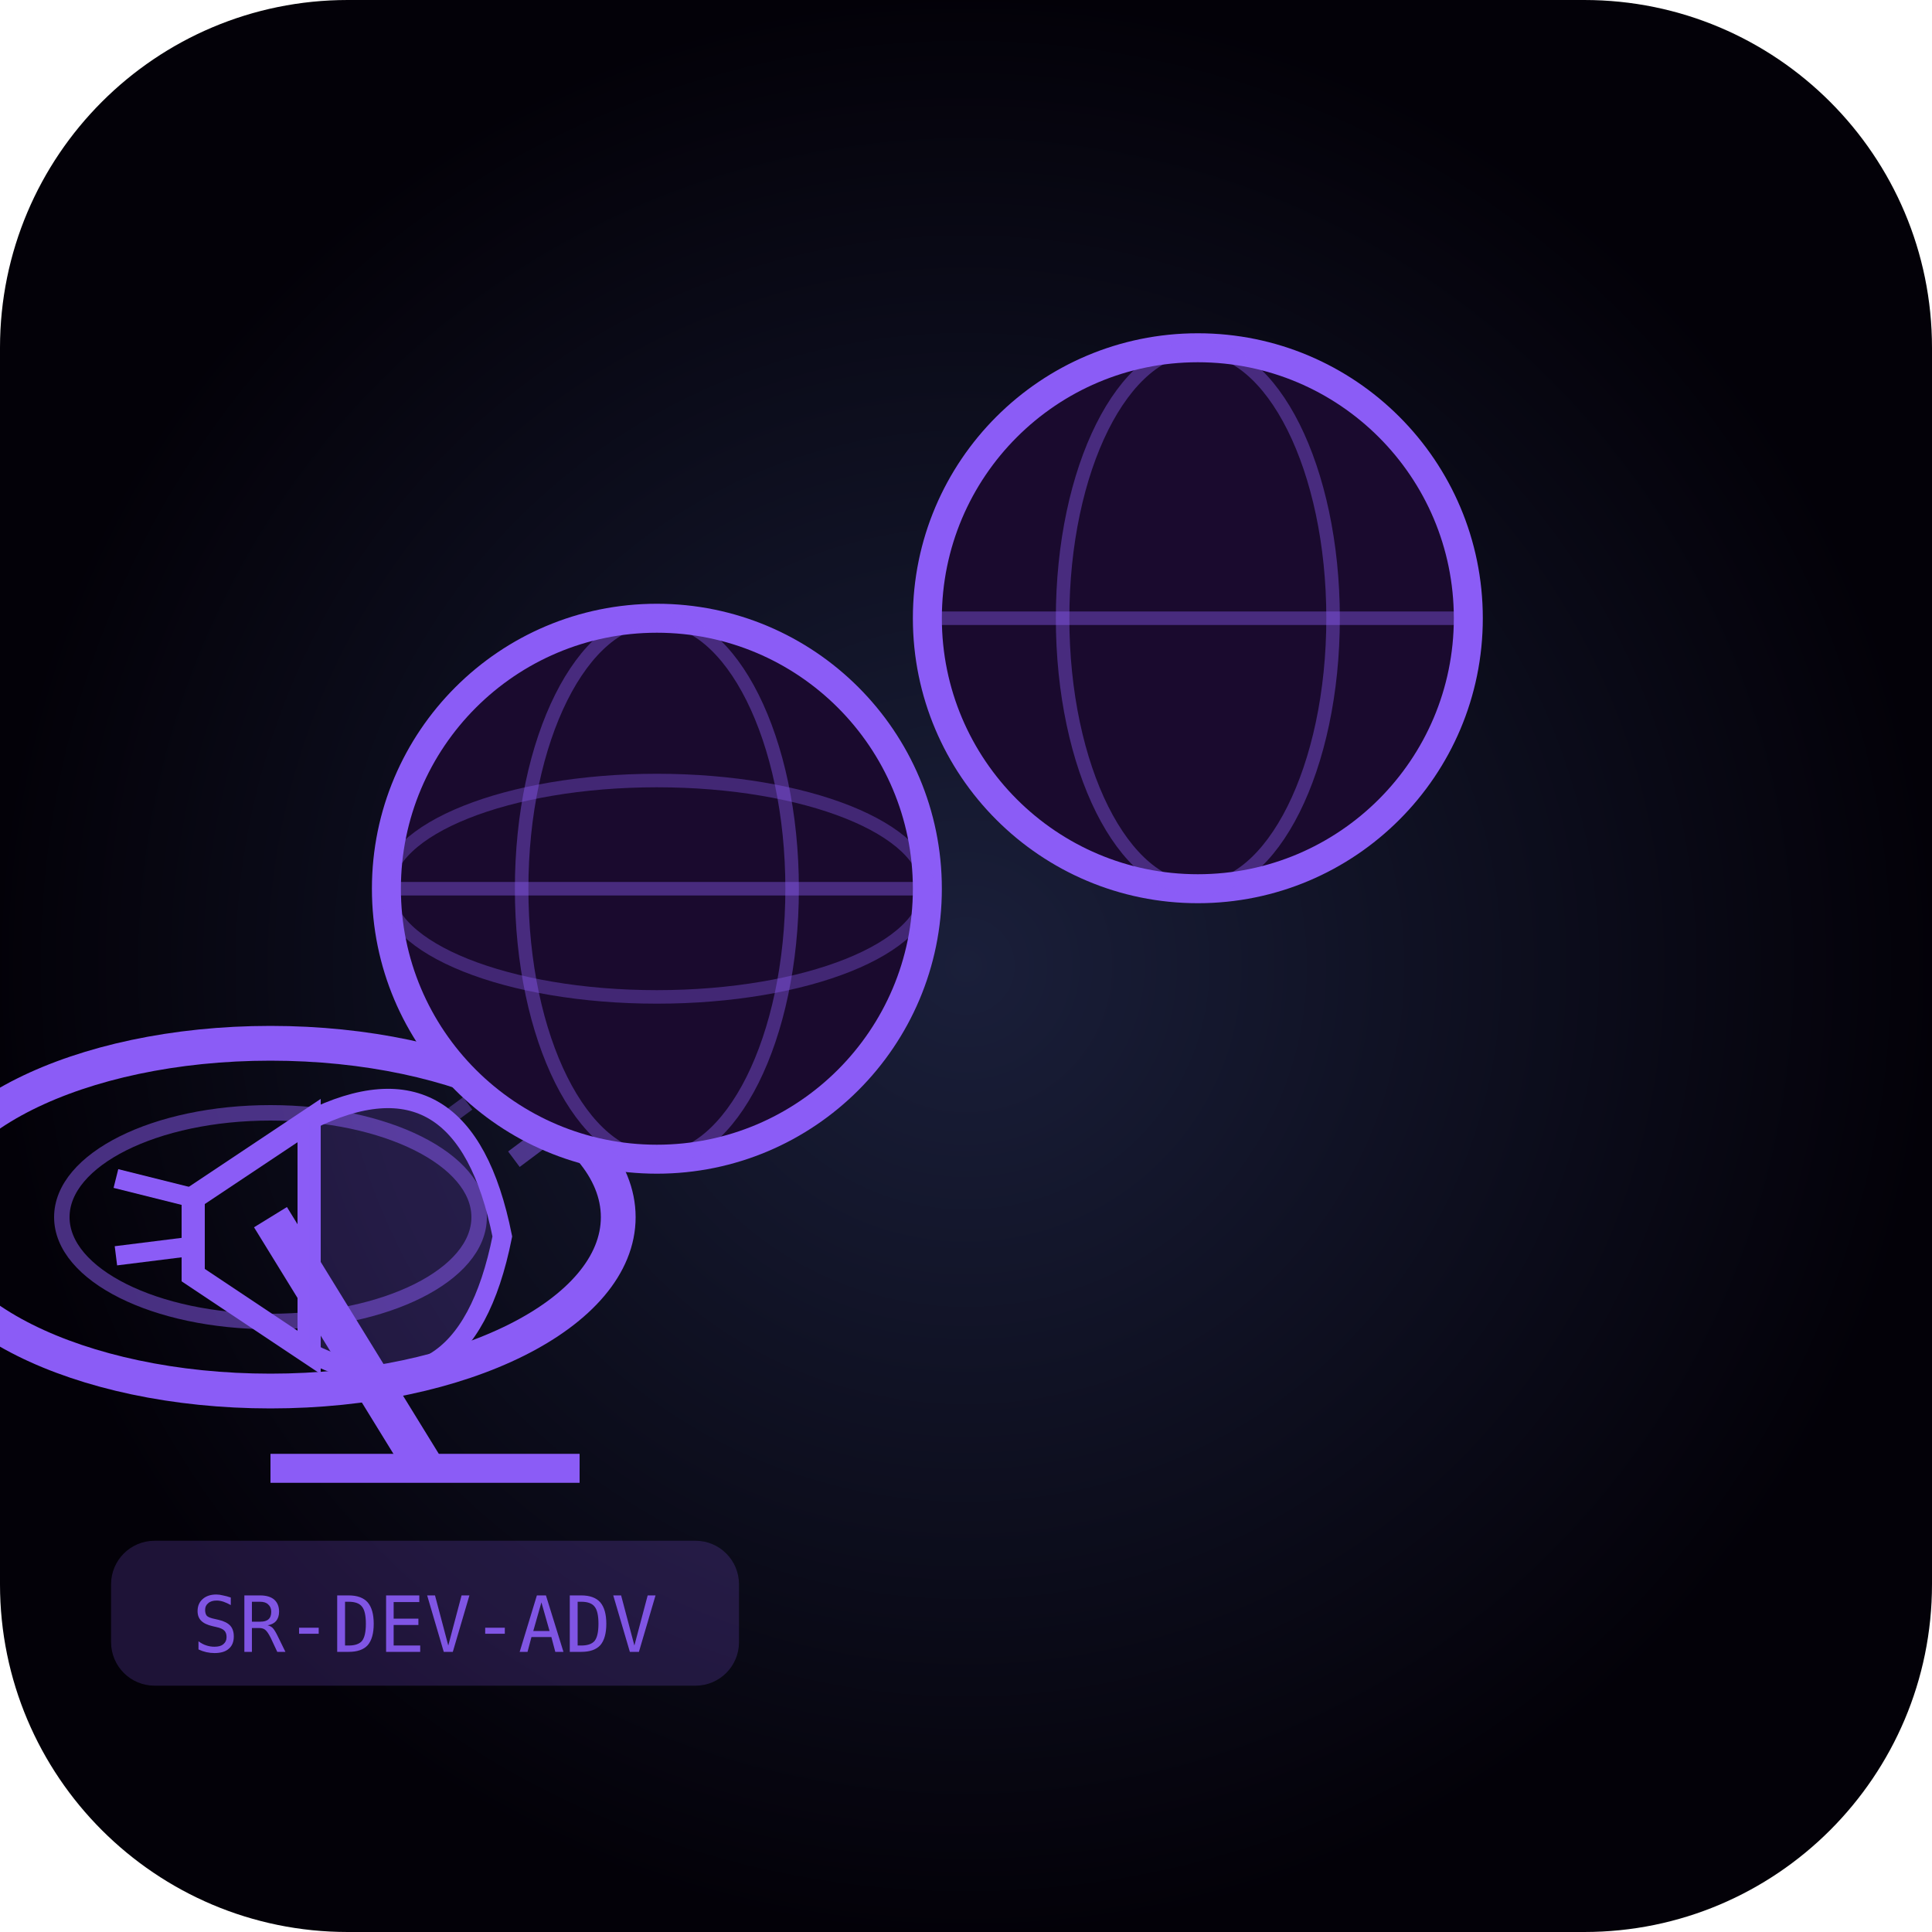
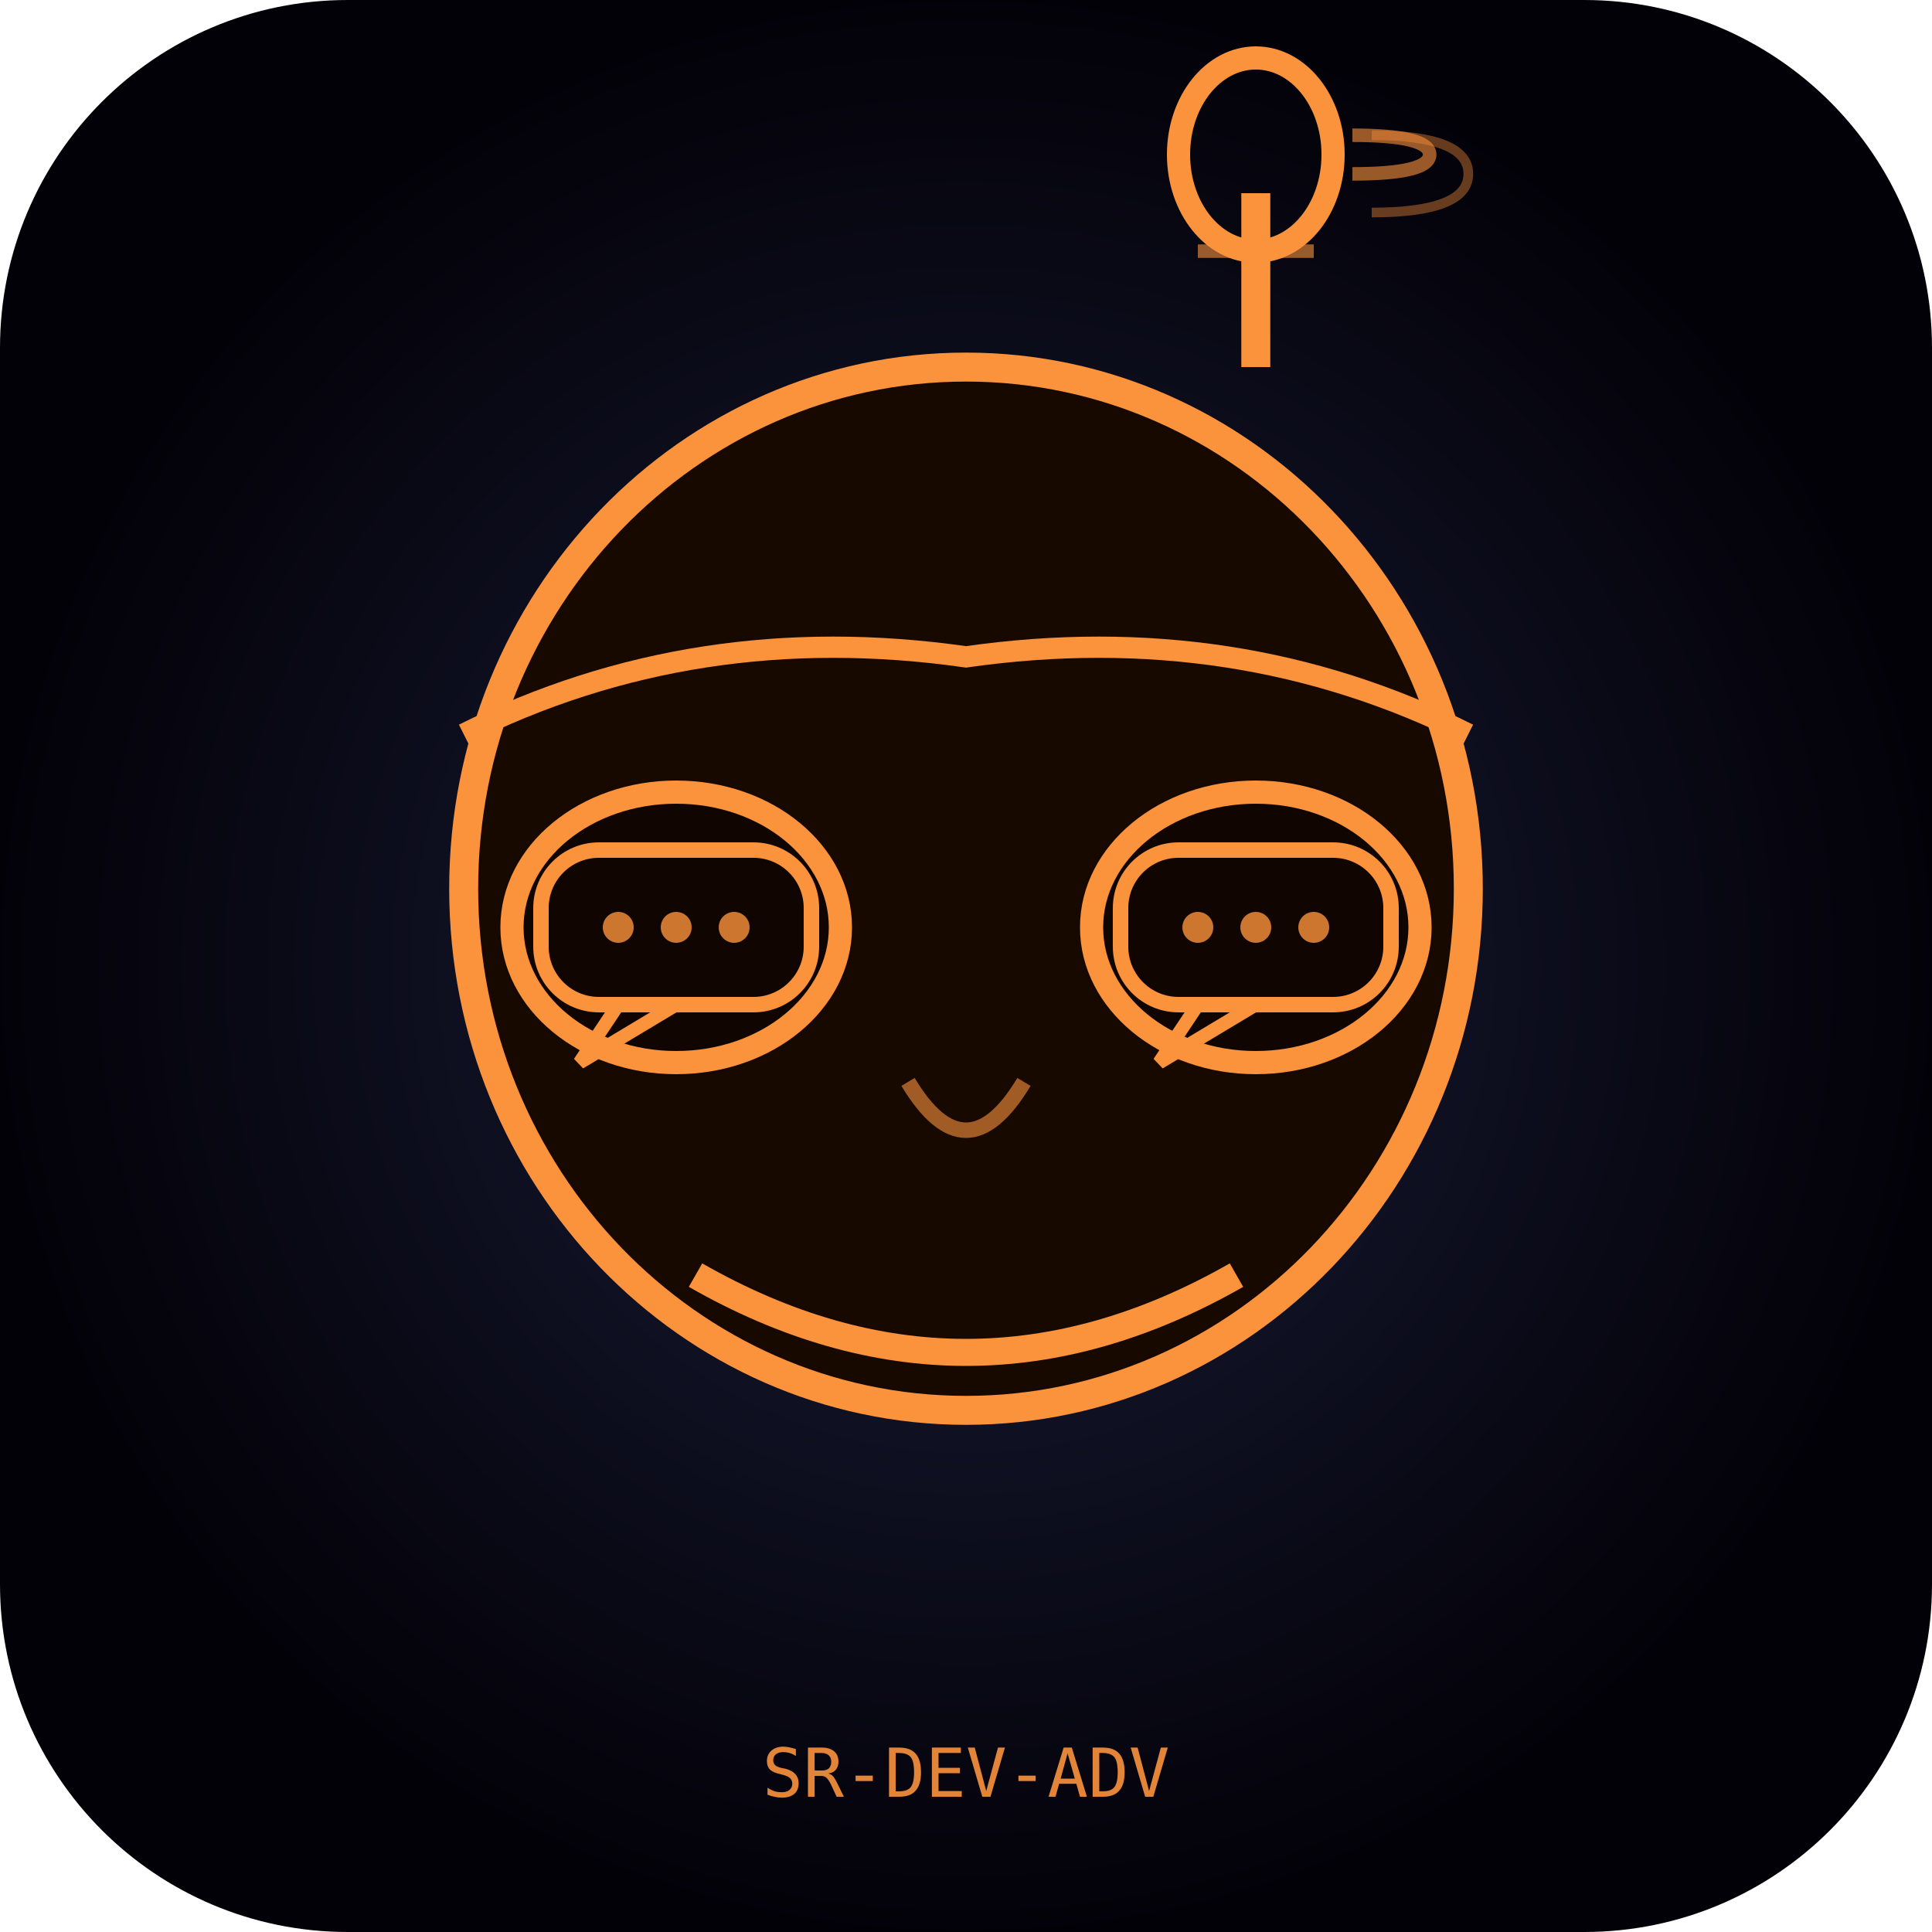
<svg xmlns="http://www.w3.org/2000/svg" viewBox="0 0 100 100" width="200" height="200">
  <defs>
    <radialGradient id="bg" cx="50%" cy="50%" r="50%">
      <stop offset="0%" stop-color="#1a1f3a" />
      <stop offset="100%" stop-color="#030108" />
    </radialGradient>
  </defs>
  <rect width="100" height="100" rx="18" fill="url(#bg)" />
-   <ellipse cx="14" cy="63" rx="18" ry="9" fill="none" stroke="#8B5CF6" stroke-width="1.8" />
-   <ellipse cx="14" cy="63" rx="10.8" ry="5.4" fill="none" stroke="#8B5CF6" stroke-width="0.8" opacity="0.5" />
-   <line x1="14" y1="63" x2="22" y2="76" stroke="#8B5CF6" stroke-width="2" />
-   <line x1="22" y1="76" x2="14" y2="76" stroke="#8B5CF6" stroke-width="1.5" />
-   <line x1="22" y1="76" x2="30" y2="76" stroke="#8B5CF6" stroke-width="1.5" />
-   <path d="M26.6,60 Q36,53 42,48" stroke="#8B5CF6" stroke-width="1" fill="none" opacity="0.5" stroke-dasharray="2,2" />
-   <path d="M23,58 Q34,50 40,43" stroke="#8B5CF6" stroke-width="0.8" fill="none" opacity="0.35" stroke-dasharray="1.5,2.5" />
-   <circle cx="34" cy="46" r="14" fill="#1a0a2e" stroke="#8B5CF6" stroke-width="1.5" />
-   <ellipse cx="34" cy="46" rx="7" ry="14" fill="none" stroke="#8B5CF6" stroke-width="0.7" opacity="0.4" />
-   <line x1="20" y1="46" x2="48" y2="46" stroke="#8B5CF6" stroke-width="0.7" opacity="0.4" />
-   <ellipse cx="34" cy="46" rx="14" ry="5.6" fill="none" stroke="#8B5CF6" stroke-width="0.7" opacity="0.35" />
-   <circle cx="62" cy="32" r="14" fill="#1a0a2e" stroke="#8B5CF6" stroke-width="1.5" />
-   <ellipse cx="62" cy="32" rx="7" ry="14" fill="none" stroke="#8B5CF6" stroke-width="0.7" opacity="0.4" />
-   <line x1="48" y1="32" x2="76" y2="32" stroke="#8B5CF6" stroke-width="0.7" opacity="0.4" />
-   <path d="M10,62 L16,58 L16,70 L10,66 Z" fill="none" stroke="#8B5CF6" stroke-width="1.2" />
-   <path d="M16,58 Q24,54 26,64 Q24,74 16,70" stroke="#8B5CF6" stroke-width="1" fill="rgba(139,92,246,0.2)" />
-   <line x1="6" y1="61" x2="10" y2="62" stroke="#8B5CF6" stroke-width="1" />
-   <line x1="6" y1="65" x2="10" y2="64.5" stroke="#8B5CF6" stroke-width="1" />
-   <rect x="6" y="80" width="32" height="7" rx="2" fill="#8B5CF6" opacity="0.2" stroke="#8B5CF6" stroke-width="0.5" />
-   <text x="22" y="85.5" text-anchor="middle" font-family="monospace" font-size="4" fill="#8B5CF6" opacity="0.9">SR-DEV-ADV</text>
+   <ellipse cx="50" cy="46" rx="26" ry="27" fill="#170900" stroke="#fb923c" stroke-width="1.5" />
+   <line x1="65" y1="19" x2="65" y2="10" stroke="#fb923c" stroke-width="1.5" />
+   <ellipse cx="65" cy="8" rx="4" ry="5" fill="none" stroke="#fb923c" stroke-width="1.2" />
+   <line x1="62" y1="13" x2="68" y2="13" stroke="#fb923c" stroke-width="0.7" opacity="0.6" />
+   <path d="M70,9 Q74,9 74,8 Q74,7 70,7" stroke="#fb923c" stroke-width="0.7" fill="none" opacity="0.6" />
+   <path d="M71,11 Q76,11 76,9 Q76,7 71,7" stroke="#fb923c" stroke-width="0.5" fill="none" opacity="0.4" />
+   <path d="M24,38 Q36,32 50,34 Q64,32 76,38" fill="none" stroke="#fb923c" stroke-width="1.1" />
+   <ellipse cx="35" cy="48" rx="8.5" ry="7" fill="#100500" stroke="#fb923c" stroke-width="1.2" />
+   <rect x="28" y="44" width="14" height="8" rx="3" fill="none" stroke="#fb923c" stroke-width="0.8" />
+   <path d="M32,52 L30,55 L35,52" fill="none" stroke="#fb923c" stroke-width="0.7" />
+   <circle cx="32" cy="48" r="0.8" fill="#fb923c" opacity="0.8" />
+   <circle cx="35" cy="48" r="0.8" fill="#fb923c" opacity="0.8" />
+   <circle cx="38" cy="48" r="0.8" fill="#fb923c" opacity="0.8" />
+   <ellipse cx="65" cy="48" rx="8.5" ry="7" fill="#100500" stroke="#fb923c" stroke-width="1.2" />
+   <rect x="58" y="44" width="14" height="8" rx="3" fill="none" stroke="#fb923c" stroke-width="0.8" />
+   <path d="M62,52 L60,55 L65,52" fill="none" stroke="#fb923c" stroke-width="0.7" />
+   <circle cx="62" cy="48" r="0.8" fill="#fb923c" opacity="0.8" />
+   <circle cx="65" cy="48" r="0.8" fill="#fb923c" opacity="0.8" />
+   <circle cx="68" cy="48" r="0.8" fill="#fb923c" opacity="0.8" />
+   <path d="M47,56 Q50,61 53,56" stroke="#fb923c" stroke-width="0.8" fill="none" opacity="0.6" />
+   <path d="M36,66 Q50,74 64,66" stroke="#fb923c" stroke-width="1.4" fill="none" />
+   <text x="50" y="93" text-anchor="middle" font-family="monospace" font-size="3.5" fill="#fb923c" opacity="0.9">SR-DEV-ADV</text>
</svg>
